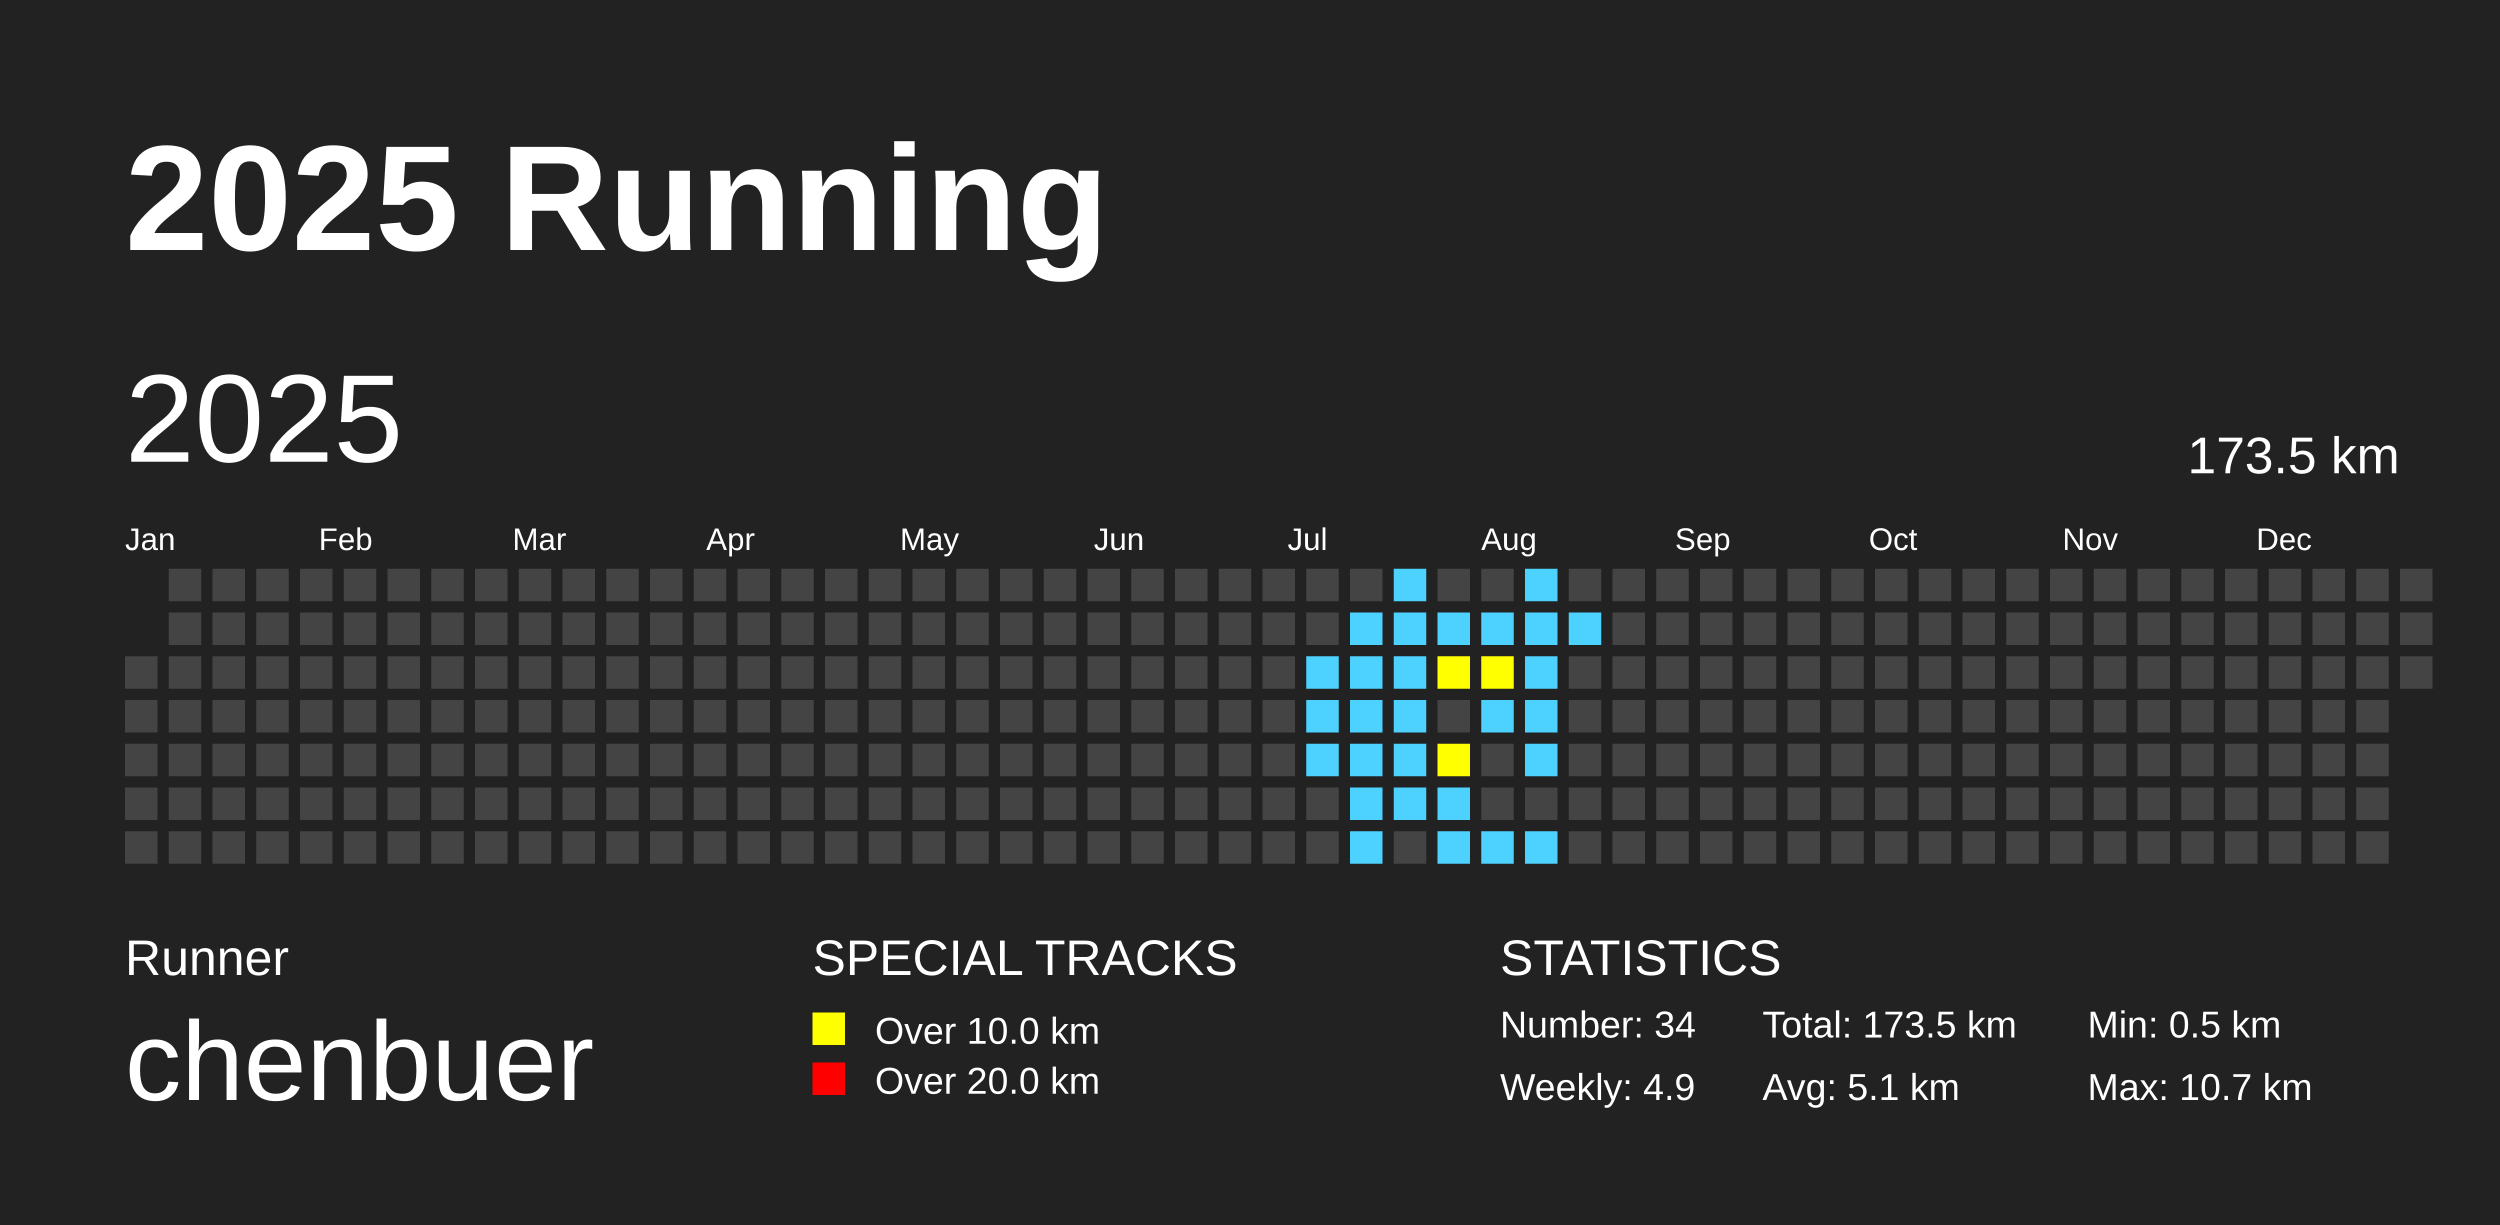
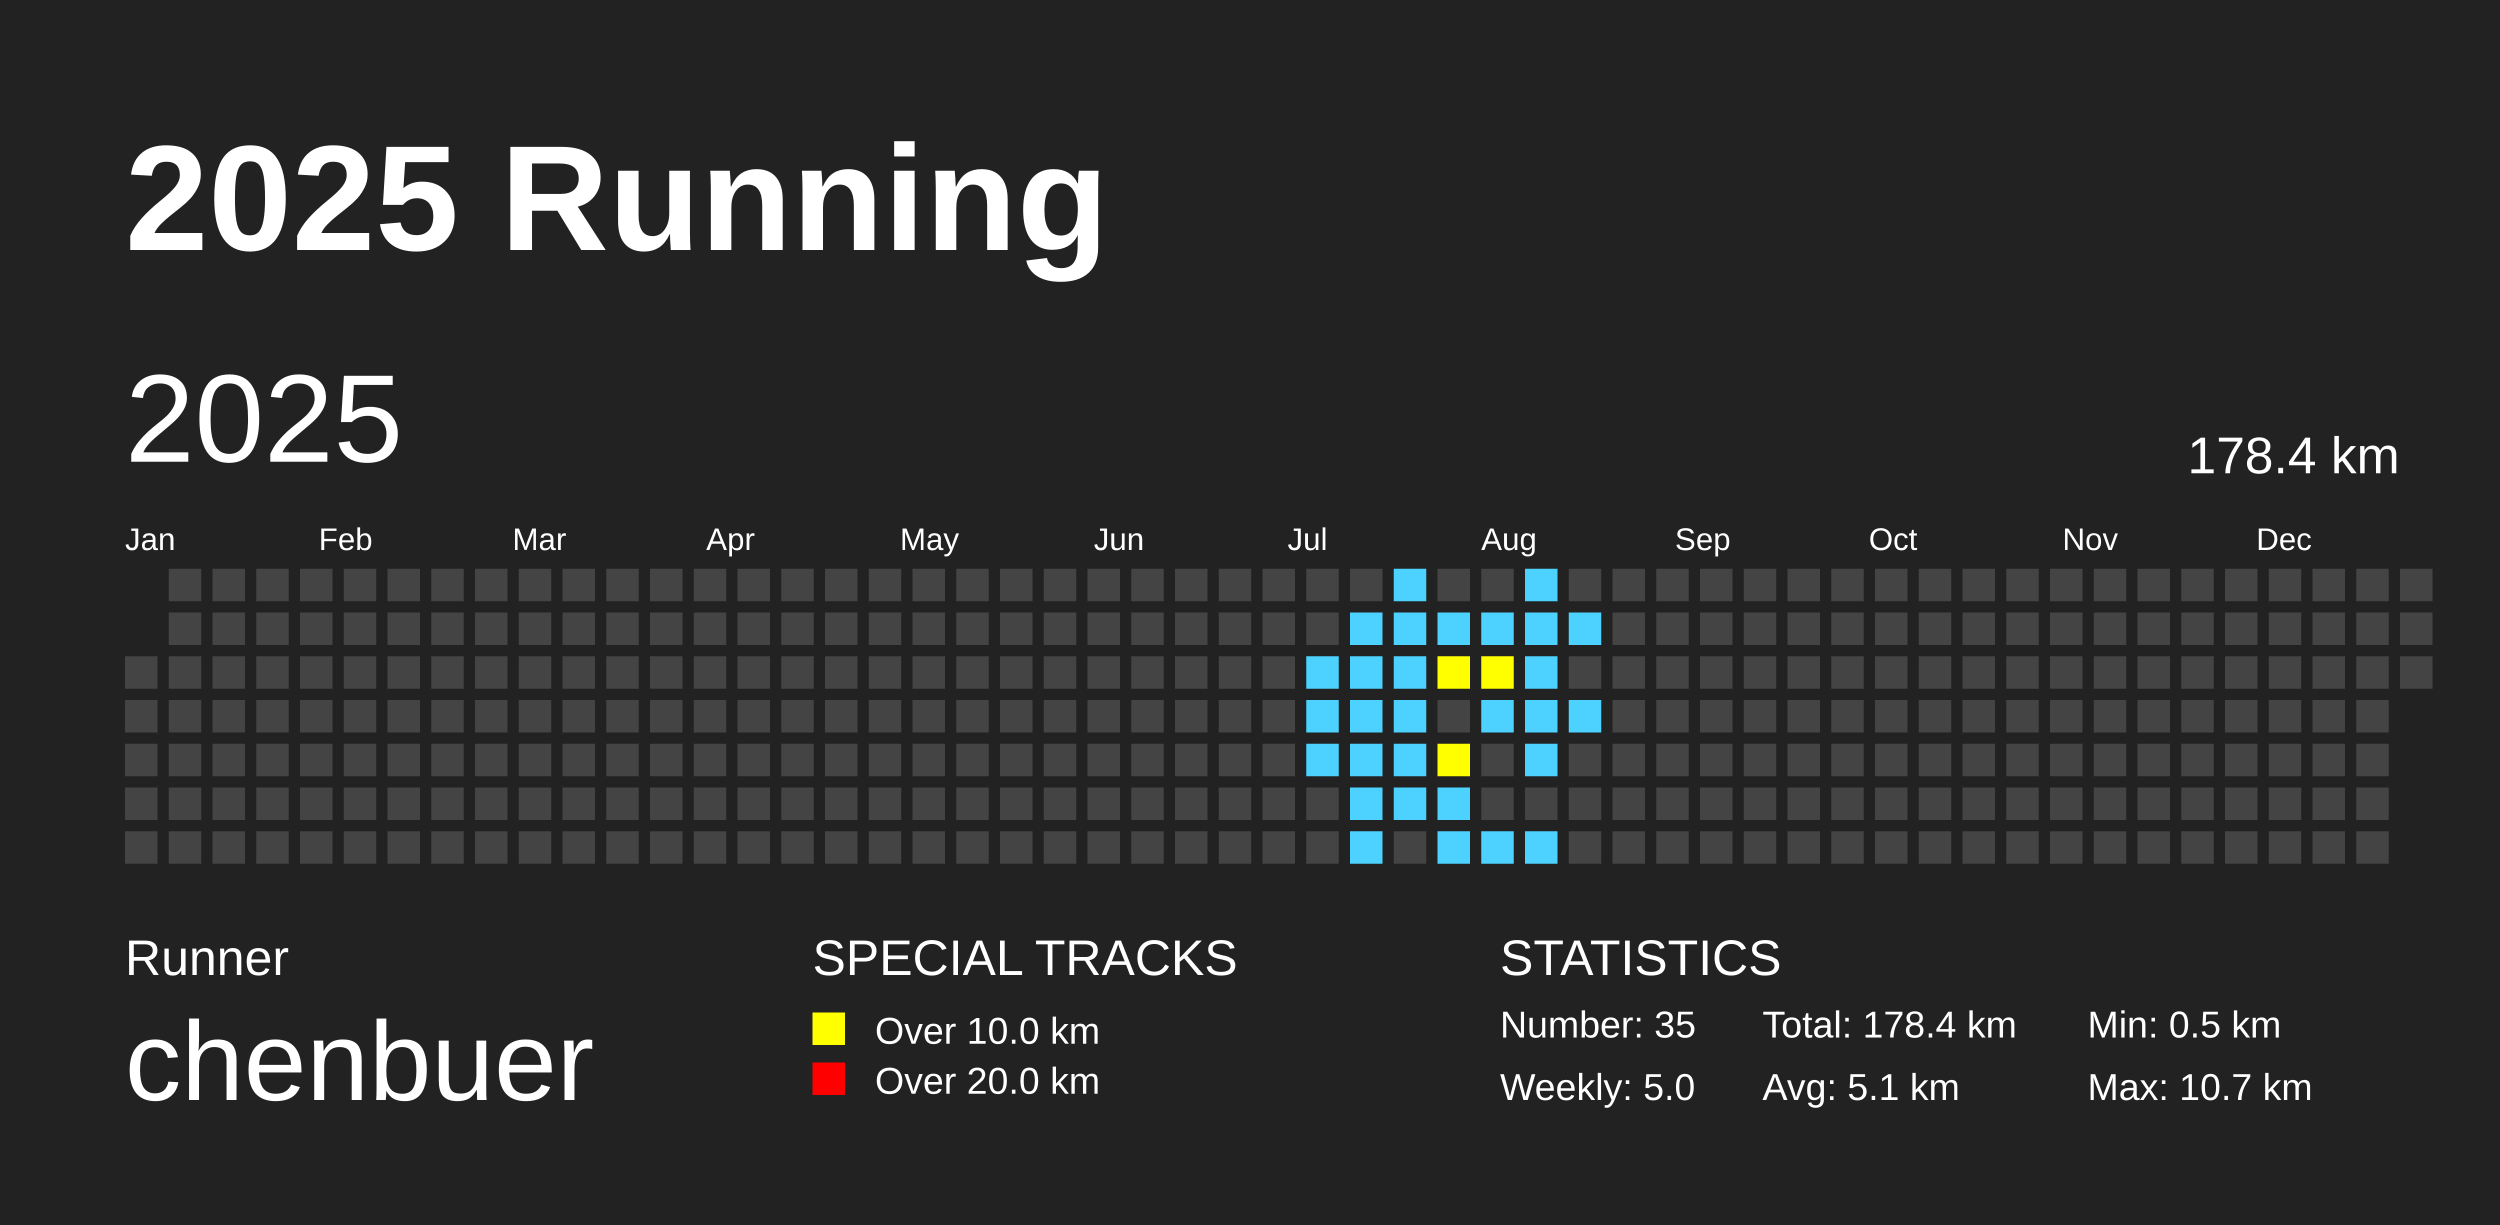
<svg xmlns="http://www.w3.org/2000/svg" baseProfile="full" height="98mm" version="1.1" viewBox="0,0,200,98" width="200mm">
  <defs />
  <rect fill="#222222" height="98" width="200" x="0" y="0" />
  <text fill="#FFFFFF" style="font-size:12px; font-family:Arial; font-weight:bold;" x="10" y="20">2025 Running</text>
  <text fill="#FFFFFF" style="font-size:4px; font-family:Arial" x="10" y="78">Runner</text>
  <text fill="#FFFFFF" style="font-size:9px; font-family:Arial" x="10" y="88">chenbuer</text>
  <text fill="#FFFFFF" style="font-size:4px; font-family:Arial" x="65" y="78">SPECIAL TRACKS</text>
  <rect fill="yellow" height="2.6" width="2.6" x="65" y="81" />
  <text fill="#FFFFFF" style="font-size:3px; font-family:Arial" x="70" y="83.5">Over 10.0 km</text>
  <rect fill="red" height="2.6" width="2.6" x="65" y="85" />
  <text fill="#FFFFFF" style="font-size:3px; font-family:Arial" x="70" y="87.5">Over 20.0 km</text>
  <text fill="#FFFFFF" style="font-size:4px; font-family:Arial" x="120" y="78">STATISTICS</text>
-   <text fill="#FFFFFF" style="font-size:3px; font-family:Arial" x="120" y="83">Number: 34</text>
-   <text fill="#FFFFFF" style="font-size:3px; font-family:Arial" x="120" y="88">Weekly: 4.9</text>
-   <text fill="#FFFFFF" style="font-size:3px; font-family:Arial" x="141" y="83">Total: 173.5 km</text>
+   <text fill="#FFFFFF" style="font-size:3px; font-family:Arial" x="120" y="83">Number: 35</text>
+   <text fill="#FFFFFF" style="font-size:3px; font-family:Arial" x="120" y="88">Weekly: 5.0</text>
+   <text fill="#FFFFFF" style="font-size:3px; font-family:Arial" x="141" y="83">Total: 178.4 km</text>
  <text fill="#FFFFFF" style="font-size:3px; font-family:Arial" x="141" y="88">Avg: 5.1 km</text>
  <text fill="#FFFFFF" style="font-size:3px; font-family:Arial" x="167" y="83">Min: 0.5 km</text>
  <text fill="#FFFFFF" style="font-size:3px; font-family:Arial" x="167" y="88">Max: 10.7 km</text>
  <text dominant-baseline="hanging" fill="#FFFFFF" style="font-size:10.0px; font-family:Arial;" x="10" y="30">2025</text>
-   <text dominant-baseline="hanging" fill="#FFFFFF" style="font-size:4.125px; font-family:Arial;" x="175" y="35">173.5 km</text>
+   <text dominant-baseline="hanging" fill="#FFFFFF" style="font-size:4.125px; font-family:Arial;" x="175" y="35">178.4 km</text>
  <text fill="#FFFFFF" style="font-size:2.5px; font-family:Arial" x="10.0" y="44">Jan</text>
  <text fill="#FFFFFF" style="font-size:2.5px; font-family:Arial" x="25.5" y="44">Feb</text>
  <text fill="#FFFFFF" style="font-size:2.5px; font-family:Arial" x="41.0" y="44">Mar</text>
  <text fill="#FFFFFF" style="font-size:2.5px; font-family:Arial" x="56.5" y="44">Apr</text>
  <text fill="#FFFFFF" style="font-size:2.5px; font-family:Arial" x="72.0" y="44">May</text>
  <text fill="#FFFFFF" style="font-size:2.5px; font-family:Arial" x="87.5" y="44">Jun</text>
  <text fill="#FFFFFF" style="font-size:2.5px; font-family:Arial" x="103.0" y="44">Jul</text>
  <text fill="#FFFFFF" style="font-size:2.5px; font-family:Arial" x="118.5" y="44">Aug</text>
  <text fill="#FFFFFF" style="font-size:2.5px; font-family:Arial" x="134.0" y="44">Sep</text>
  <text fill="#FFFFFF" style="font-size:2.5px; font-family:Arial" x="149.5" y="44">Oct</text>
  <text fill="#FFFFFF" style="font-size:2.5px; font-family:Arial" x="165.0" y="44">Nov</text>
  <text fill="#FFFFFF" style="font-size:2.5px; font-family:Arial" x="180.5" y="44">Dec</text>
  <rect fill="#444444" height="2.6" width="2.6" x="10.0" y="52.5" />
  <rect fill="#444444" height="2.6" width="2.6" x="10.0" y="56.0" />
  <rect fill="#444444" height="2.6" width="2.6" x="10.0" y="59.5" />
  <rect fill="#444444" height="2.6" width="2.6" x="10.0" y="63.0" />
  <rect fill="#444444" height="2.6" width="2.6" x="10.0" y="66.5" />
  <rect fill="#444444" height="2.6" width="2.6" x="13.5" y="45.5" />
  <rect fill="#444444" height="2.6" width="2.6" x="13.5" y="49.0" />
  <rect fill="#444444" height="2.6" width="2.6" x="13.5" y="52.5" />
  <rect fill="#444444" height="2.6" width="2.6" x="13.5" y="56.0" />
  <rect fill="#444444" height="2.6" width="2.6" x="13.5" y="59.5" />
  <rect fill="#444444" height="2.6" width="2.6" x="13.5" y="63.0" />
  <rect fill="#444444" height="2.6" width="2.6" x="13.5" y="66.5" />
  <rect fill="#444444" height="2.6" width="2.6" x="17.0" y="45.5" />
  <rect fill="#444444" height="2.6" width="2.6" x="17.0" y="49.0" />
  <rect fill="#444444" height="2.6" width="2.6" x="17.0" y="52.5" />
  <rect fill="#444444" height="2.6" width="2.6" x="17.0" y="56.0" />
  <rect fill="#444444" height="2.6" width="2.6" x="17.0" y="59.5" />
  <rect fill="#444444" height="2.6" width="2.6" x="17.0" y="63.0" />
  <rect fill="#444444" height="2.6" width="2.6" x="17.0" y="66.5" />
  <rect fill="#444444" height="2.6" width="2.6" x="20.5" y="45.5" />
  <rect fill="#444444" height="2.6" width="2.6" x="20.5" y="49.0" />
  <rect fill="#444444" height="2.6" width="2.6" x="20.5" y="52.5" />
  <rect fill="#444444" height="2.6" width="2.6" x="20.5" y="56.0" />
  <rect fill="#444444" height="2.6" width="2.6" x="20.5" y="59.5" />
  <rect fill="#444444" height="2.6" width="2.6" x="20.5" y="63.0" />
  <rect fill="#444444" height="2.6" width="2.6" x="20.5" y="66.5" />
  <rect fill="#444444" height="2.6" width="2.6" x="24.0" y="45.5" />
  <rect fill="#444444" height="2.6" width="2.6" x="24.0" y="49.0" />
  <rect fill="#444444" height="2.6" width="2.6" x="24.0" y="52.5" />
  <rect fill="#444444" height="2.6" width="2.6" x="24.0" y="56.0" />
  <rect fill="#444444" height="2.6" width="2.6" x="24.0" y="59.5" />
  <rect fill="#444444" height="2.6" width="2.6" x="24.0" y="63.0" />
  <rect fill="#444444" height="2.6" width="2.6" x="24.0" y="66.5" />
  <rect fill="#444444" height="2.6" width="2.6" x="27.5" y="45.5" />
  <rect fill="#444444" height="2.6" width="2.6" x="27.5" y="49.0" />
  <rect fill="#444444" height="2.6" width="2.6" x="27.5" y="52.5" />
  <rect fill="#444444" height="2.6" width="2.6" x="27.5" y="56.0" />
  <rect fill="#444444" height="2.6" width="2.6" x="27.5" y="59.5" />
  <rect fill="#444444" height="2.6" width="2.6" x="27.5" y="63.0" />
  <rect fill="#444444" height="2.6" width="2.6" x="27.5" y="66.5" />
  <rect fill="#444444" height="2.6" width="2.6" x="31.0" y="45.5" />
  <rect fill="#444444" height="2.6" width="2.6" x="31.0" y="49.0" />
  <rect fill="#444444" height="2.6" width="2.6" x="31.0" y="52.5" />
  <rect fill="#444444" height="2.6" width="2.6" x="31.0" y="56.0" />
  <rect fill="#444444" height="2.6" width="2.6" x="31.0" y="59.5" />
  <rect fill="#444444" height="2.6" width="2.6" x="31.0" y="63.0" />
  <rect fill="#444444" height="2.6" width="2.6" x="31.0" y="66.5" />
  <rect fill="#444444" height="2.6" width="2.6" x="34.5" y="45.5" />
  <rect fill="#444444" height="2.6" width="2.6" x="34.5" y="49.0" />
  <rect fill="#444444" height="2.6" width="2.6" x="34.5" y="52.5" />
  <rect fill="#444444" height="2.6" width="2.6" x="34.5" y="56.0" />
  <rect fill="#444444" height="2.6" width="2.6" x="34.5" y="59.5" />
  <rect fill="#444444" height="2.6" width="2.6" x="34.5" y="63.0" />
  <rect fill="#444444" height="2.6" width="2.6" x="34.5" y="66.5" />
  <rect fill="#444444" height="2.6" width="2.6" x="38.0" y="45.5" />
  <rect fill="#444444" height="2.6" width="2.6" x="38.0" y="49.0" />
  <rect fill="#444444" height="2.6" width="2.6" x="38.0" y="52.5" />
  <rect fill="#444444" height="2.6" width="2.6" x="38.0" y="56.0" />
  <rect fill="#444444" height="2.6" width="2.6" x="38.0" y="59.5" />
  <rect fill="#444444" height="2.6" width="2.6" x="38.0" y="63.0" />
  <rect fill="#444444" height="2.6" width="2.6" x="38.0" y="66.5" />
  <rect fill="#444444" height="2.6" width="2.6" x="41.5" y="45.5" />
  <rect fill="#444444" height="2.6" width="2.6" x="41.5" y="49.0" />
  <rect fill="#444444" height="2.6" width="2.6" x="41.5" y="52.5" />
  <rect fill="#444444" height="2.6" width="2.6" x="41.5" y="56.0" />
  <rect fill="#444444" height="2.6" width="2.6" x="41.5" y="59.5" />
  <rect fill="#444444" height="2.6" width="2.6" x="41.5" y="63.0" />
  <rect fill="#444444" height="2.6" width="2.6" x="41.5" y="66.5" />
  <rect fill="#444444" height="2.6" width="2.6" x="45.0" y="45.5" />
  <rect fill="#444444" height="2.6" width="2.6" x="45.0" y="49.0" />
  <rect fill="#444444" height="2.6" width="2.6" x="45.0" y="52.5" />
  <rect fill="#444444" height="2.6" width="2.6" x="45.0" y="56.0" />
  <rect fill="#444444" height="2.6" width="2.6" x="45.0" y="59.5" />
  <rect fill="#444444" height="2.6" width="2.6" x="45.0" y="63.0" />
  <rect fill="#444444" height="2.6" width="2.6" x="45.0" y="66.5" />
  <rect fill="#444444" height="2.6" width="2.6" x="48.5" y="45.5" />
  <rect fill="#444444" height="2.6" width="2.6" x="48.5" y="49.0" />
  <rect fill="#444444" height="2.6" width="2.6" x="48.5" y="52.5" />
  <rect fill="#444444" height="2.6" width="2.6" x="48.5" y="56.0" />
  <rect fill="#444444" height="2.6" width="2.6" x="48.5" y="59.5" />
  <rect fill="#444444" height="2.6" width="2.6" x="48.5" y="63.0" />
  <rect fill="#444444" height="2.6" width="2.6" x="48.5" y="66.5" />
  <rect fill="#444444" height="2.6" width="2.6" x="52.0" y="45.5" />
  <rect fill="#444444" height="2.6" width="2.6" x="52.0" y="49.0" />
  <rect fill="#444444" height="2.6" width="2.6" x="52.0" y="52.5" />
  <rect fill="#444444" height="2.6" width="2.6" x="52.0" y="56.0" />
  <rect fill="#444444" height="2.6" width="2.6" x="52.0" y="59.5" />
  <rect fill="#444444" height="2.6" width="2.6" x="52.0" y="63.0" />
  <rect fill="#444444" height="2.6" width="2.6" x="52.0" y="66.5" />
  <rect fill="#444444" height="2.6" width="2.6" x="55.5" y="45.5" />
  <rect fill="#444444" height="2.6" width="2.6" x="55.5" y="49.0" />
  <rect fill="#444444" height="2.6" width="2.6" x="55.5" y="52.5" />
  <rect fill="#444444" height="2.6" width="2.6" x="55.5" y="56.0" />
  <rect fill="#444444" height="2.6" width="2.6" x="55.5" y="59.5" />
  <rect fill="#444444" height="2.6" width="2.6" x="55.5" y="63.0" />
  <rect fill="#444444" height="2.6" width="2.6" x="55.5" y="66.5" />
  <rect fill="#444444" height="2.6" width="2.6" x="59.0" y="45.5" />
  <rect fill="#444444" height="2.6" width="2.6" x="59.0" y="49.0" />
  <rect fill="#444444" height="2.6" width="2.6" x="59.0" y="52.5" />
  <rect fill="#444444" height="2.6" width="2.6" x="59.0" y="56.0" />
  <rect fill="#444444" height="2.6" width="2.6" x="59.0" y="59.5" />
  <rect fill="#444444" height="2.6" width="2.6" x="59.0" y="63.0" />
  <rect fill="#444444" height="2.6" width="2.6" x="59.0" y="66.5" />
  <rect fill="#444444" height="2.6" width="2.6" x="62.5" y="45.5" />
  <rect fill="#444444" height="2.6" width="2.6" x="62.5" y="49.0" />
  <rect fill="#444444" height="2.6" width="2.6" x="62.5" y="52.5" />
  <rect fill="#444444" height="2.6" width="2.6" x="62.5" y="56.0" />
  <rect fill="#444444" height="2.6" width="2.6" x="62.5" y="59.5" />
  <rect fill="#444444" height="2.6" width="2.6" x="62.5" y="63.0" />
  <rect fill="#444444" height="2.6" width="2.6" x="62.5" y="66.5" />
  <rect fill="#444444" height="2.6" width="2.6" x="66.0" y="45.5" />
  <rect fill="#444444" height="2.6" width="2.6" x="66.0" y="49.0" />
  <rect fill="#444444" height="2.6" width="2.6" x="66.0" y="52.5" />
  <rect fill="#444444" height="2.6" width="2.6" x="66.0" y="56.0" />
  <rect fill="#444444" height="2.6" width="2.6" x="66.0" y="59.5" />
  <rect fill="#444444" height="2.6" width="2.6" x="66.0" y="63.0" />
  <rect fill="#444444" height="2.6" width="2.6" x="66.0" y="66.5" />
  <rect fill="#444444" height="2.6" width="2.6" x="69.5" y="45.5" />
  <rect fill="#444444" height="2.6" width="2.6" x="69.5" y="49.0" />
  <rect fill="#444444" height="2.6" width="2.6" x="69.5" y="52.5" />
  <rect fill="#444444" height="2.6" width="2.6" x="69.5" y="56.0" />
  <rect fill="#444444" height="2.6" width="2.6" x="69.5" y="59.5" />
  <rect fill="#444444" height="2.6" width="2.6" x="69.5" y="63.0" />
  <rect fill="#444444" height="2.6" width="2.6" x="69.5" y="66.5" />
  <rect fill="#444444" height="2.6" width="2.6" x="73.0" y="45.5" />
  <rect fill="#444444" height="2.6" width="2.6" x="73.0" y="49.0" />
  <rect fill="#444444" height="2.6" width="2.6" x="73.0" y="52.5" />
  <rect fill="#444444" height="2.6" width="2.6" x="73.0" y="56.0" />
  <rect fill="#444444" height="2.6" width="2.6" x="73.0" y="59.5" />
  <rect fill="#444444" height="2.6" width="2.6" x="73.0" y="63.0" />
  <rect fill="#444444" height="2.6" width="2.6" x="73.0" y="66.5" />
  <rect fill="#444444" height="2.6" width="2.6" x="76.5" y="45.5" />
  <rect fill="#444444" height="2.6" width="2.6" x="76.5" y="49.0" />
  <rect fill="#444444" height="2.6" width="2.6" x="76.5" y="52.5" />
  <rect fill="#444444" height="2.6" width="2.6" x="76.5" y="56.0" />
  <rect fill="#444444" height="2.6" width="2.6" x="76.5" y="59.5" />
  <rect fill="#444444" height="2.6" width="2.6" x="76.5" y="63.0" />
  <rect fill="#444444" height="2.6" width="2.6" x="76.5" y="66.5" />
  <rect fill="#444444" height="2.6" width="2.6" x="80.0" y="45.5" />
  <rect fill="#444444" height="2.6" width="2.6" x="80.0" y="49.0" />
  <rect fill="#444444" height="2.6" width="2.6" x="80.0" y="52.5" />
  <rect fill="#444444" height="2.6" width="2.6" x="80.0" y="56.0" />
  <rect fill="#444444" height="2.6" width="2.6" x="80.0" y="59.5" />
  <rect fill="#444444" height="2.6" width="2.6" x="80.0" y="63.0" />
  <rect fill="#444444" height="2.6" width="2.6" x="80.0" y="66.5" />
  <rect fill="#444444" height="2.6" width="2.6" x="83.5" y="45.5" />
  <rect fill="#444444" height="2.6" width="2.6" x="83.5" y="49.0" />
  <rect fill="#444444" height="2.6" width="2.6" x="83.5" y="52.5" />
  <rect fill="#444444" height="2.6" width="2.6" x="83.5" y="56.0" />
  <rect fill="#444444" height="2.6" width="2.6" x="83.5" y="59.5" />
  <rect fill="#444444" height="2.6" width="2.6" x="83.5" y="63.0" />
  <rect fill="#444444" height="2.6" width="2.6" x="83.5" y="66.5" />
  <rect fill="#444444" height="2.6" width="2.6" x="87.0" y="45.5" />
  <rect fill="#444444" height="2.6" width="2.6" x="87.0" y="49.0" />
  <rect fill="#444444" height="2.6" width="2.6" x="87.0" y="52.5" />
  <rect fill="#444444" height="2.6" width="2.6" x="87.0" y="56.0" />
  <rect fill="#444444" height="2.6" width="2.6" x="87.0" y="59.5" />
  <rect fill="#444444" height="2.6" width="2.6" x="87.0" y="63.0" />
  <rect fill="#444444" height="2.6" width="2.6" x="87.0" y="66.5" />
  <rect fill="#444444" height="2.6" width="2.6" x="90.5" y="45.5" />
  <rect fill="#444444" height="2.6" width="2.6" x="90.5" y="49.0" />
  <rect fill="#444444" height="2.6" width="2.6" x="90.5" y="52.5" />
  <rect fill="#444444" height="2.6" width="2.6" x="90.5" y="56.0" />
  <rect fill="#444444" height="2.6" width="2.6" x="90.5" y="59.5" />
  <rect fill="#444444" height="2.6" width="2.6" x="90.5" y="63.0" />
  <rect fill="#444444" height="2.6" width="2.6" x="90.5" y="66.5" />
  <rect fill="#444444" height="2.6" width="2.6" x="94.0" y="45.5" />
  <rect fill="#444444" height="2.6" width="2.6" x="94.0" y="49.0" />
  <rect fill="#444444" height="2.6" width="2.6" x="94.0" y="52.5" />
  <rect fill="#444444" height="2.6" width="2.6" x="94.0" y="56.0" />
  <rect fill="#444444" height="2.6" width="2.6" x="94.0" y="59.5" />
  <rect fill="#444444" height="2.6" width="2.6" x="94.0" y="63.0" />
  <rect fill="#444444" height="2.6" width="2.6" x="94.0" y="66.5" />
  <rect fill="#444444" height="2.6" width="2.6" x="97.5" y="45.5" />
  <rect fill="#444444" height="2.6" width="2.6" x="97.5" y="49.0" />
  <rect fill="#444444" height="2.6" width="2.6" x="97.5" y="52.5" />
  <rect fill="#444444" height="2.6" width="2.6" x="97.5" y="56.0" />
  <rect fill="#444444" height="2.6" width="2.6" x="97.5" y="59.5" />
  <rect fill="#444444" height="2.6" width="2.6" x="97.5" y="63.0" />
  <rect fill="#444444" height="2.6" width="2.6" x="97.5" y="66.5" />
  <rect fill="#444444" height="2.6" width="2.6" x="101.0" y="45.5" />
  <rect fill="#444444" height="2.6" width="2.6" x="101.0" y="49.0" />
  <rect fill="#444444" height="2.6" width="2.6" x="101.0" y="52.5" />
  <rect fill="#444444" height="2.6" width="2.6" x="101.0" y="56.0" />
  <rect fill="#444444" height="2.6" width="2.6" x="101.0" y="59.5" />
  <rect fill="#444444" height="2.6" width="2.6" x="101.0" y="63.0" />
  <rect fill="#444444" height="2.6" width="2.6" x="101.0" y="66.5" />
  <rect fill="#444444" height="2.6" width="2.6" x="104.5" y="45.5" />
  <rect fill="#444444" height="2.6" width="2.6" x="104.5" y="49.0" />
  <rect fill="#4DD2FF" height="2.6" width="2.6" x="104.5" y="52.5" />
  <rect fill="#4DD2FF" height="2.6" width="2.6" x="104.5" y="56.0" />
  <rect fill="#4DD2FF" height="2.6" width="2.6" x="104.5" y="59.5" />
  <rect fill="#444444" height="2.6" width="2.6" x="104.5" y="63.0" />
  <rect fill="#444444" height="2.6" width="2.6" x="104.5" y="66.5" />
  <rect fill="#444444" height="2.6" width="2.6" x="108.0" y="45.5" />
  <rect fill="#4DD2FF" height="2.6" width="2.6" x="108.0" y="49.0" />
  <rect fill="#4DD2FF" height="2.6" width="2.6" x="108.0" y="52.5" />
  <rect fill="#4DD2FF" height="2.6" width="2.6" x="108.0" y="56.0" />
  <rect fill="#4DD2FF" height="2.6" width="2.6" x="108.0" y="59.5" />
  <rect fill="#4DD2FF" height="2.6" width="2.6" x="108.0" y="63.0" />
  <rect fill="#4DD2FF" height="2.6" width="2.6" x="108.0" y="66.5" />
  <rect fill="#4DD2FF" height="2.6" width="2.6" x="111.5" y="45.5" />
  <rect fill="#4DD2FF" height="2.6" width="2.6" x="111.5" y="49.0" />
  <rect fill="#4DD2FF" height="2.6" width="2.6" x="111.5" y="52.5" />
  <rect fill="#4DD2FF" height="2.6" width="2.6" x="111.5" y="56.0" />
  <rect fill="#4DD2FF" height="2.6" width="2.6" x="111.5" y="59.5" />
  <rect fill="#4DD2FF" height="2.6" width="2.6" x="111.5" y="63.0" />
  <rect fill="#444444" height="2.6" width="2.6" x="111.5" y="66.5" />
  <rect fill="#444444" height="2.6" width="2.6" x="115.0" y="45.5" />
  <rect fill="#4DD2FF" height="2.6" width="2.6" x="115.0" y="49.0" />
  <rect fill="yellow" height="2.6" width="2.6" x="115.0" y="52.5" />
  <rect fill="#444444" height="2.6" width="2.6" x="115.0" y="56.0" />
  <rect fill="yellow" height="2.6" width="2.6" x="115.0" y="59.5" />
  <rect fill="#4DD2FF" height="2.6" width="2.6" x="115.0" y="63.0" />
  <rect fill="#4DD2FF" height="2.6" width="2.6" x="115.0" y="66.5" />
  <rect fill="#444444" height="2.6" width="2.6" x="118.5" y="45.5" />
  <rect fill="#4DD2FF" height="2.6" width="2.6" x="118.5" y="49.0" />
  <rect fill="yellow" height="2.6" width="2.6" x="118.5" y="52.5" />
  <rect fill="#4DD2FF" height="2.6" width="2.6" x="118.5" y="56.0" />
  <rect fill="#444444" height="2.6" width="2.6" x="118.5" y="59.5" />
  <rect fill="#444444" height="2.6" width="2.6" x="118.5" y="63.0" />
  <rect fill="#4DD2FF" height="2.6" width="2.6" x="118.5" y="66.5" />
  <rect fill="#4DD2FF" height="2.6" width="2.6" x="122.0" y="45.5" />
  <rect fill="#4DD2FF" height="2.6" width="2.6" x="122.0" y="49.0" />
  <rect fill="#4DD2FF" height="2.6" width="2.6" x="122.0" y="52.5" />
  <rect fill="#4DD2FF" height="2.6" width="2.6" x="122.0" y="56.0" />
  <rect fill="#4DD2FF" height="2.6" width="2.6" x="122.0" y="59.5" />
  <rect fill="#444444" height="2.6" width="2.6" x="122.0" y="63.0" />
  <rect fill="#4DD2FF" height="2.6" width="2.6" x="122.0" y="66.5" />
  <rect fill="#444444" height="2.6" width="2.6" x="125.5" y="45.5" />
  <rect fill="#4DD2FF" height="2.6" width="2.6" x="125.5" y="49.0" />
  <rect fill="#444444" height="2.6" width="2.6" x="125.5" y="52.5" />
-   <rect fill="#444444" height="2.6" width="2.6" x="125.5" y="56.0" />
+   <rect fill="#4DD2FF" height="2.6" width="2.6" x="125.5" y="56.0" />
  <rect fill="#444444" height="2.6" width="2.6" x="125.5" y="59.5" />
  <rect fill="#444444" height="2.6" width="2.6" x="125.5" y="63.0" />
  <rect fill="#444444" height="2.6" width="2.6" x="125.5" y="66.5" />
  <rect fill="#444444" height="2.6" width="2.6" x="129.0" y="45.5" />
  <rect fill="#444444" height="2.6" width="2.6" x="129.0" y="49.0" />
  <rect fill="#444444" height="2.6" width="2.6" x="129.0" y="52.5" />
  <rect fill="#444444" height="2.6" width="2.6" x="129.0" y="56.0" />
  <rect fill="#444444" height="2.6" width="2.6" x="129.0" y="59.5" />
  <rect fill="#444444" height="2.6" width="2.6" x="129.0" y="63.0" />
  <rect fill="#444444" height="2.6" width="2.6" x="129.0" y="66.5" />
  <rect fill="#444444" height="2.6" width="2.6" x="132.5" y="45.5" />
  <rect fill="#444444" height="2.6" width="2.6" x="132.5" y="49.0" />
  <rect fill="#444444" height="2.6" width="2.6" x="132.5" y="52.5" />
  <rect fill="#444444" height="2.6" width="2.6" x="132.5" y="56.0" />
  <rect fill="#444444" height="2.6" width="2.6" x="132.5" y="59.5" />
  <rect fill="#444444" height="2.6" width="2.6" x="132.5" y="63.0" />
  <rect fill="#444444" height="2.6" width="2.6" x="132.5" y="66.5" />
  <rect fill="#444444" height="2.6" width="2.6" x="136.0" y="45.5" />
  <rect fill="#444444" height="2.6" width="2.6" x="136.0" y="49.0" />
  <rect fill="#444444" height="2.6" width="2.6" x="136.0" y="52.5" />
  <rect fill="#444444" height="2.6" width="2.6" x="136.0" y="56.0" />
  <rect fill="#444444" height="2.6" width="2.6" x="136.0" y="59.5" />
  <rect fill="#444444" height="2.6" width="2.6" x="136.0" y="63.0" />
  <rect fill="#444444" height="2.6" width="2.6" x="136.0" y="66.5" />
  <rect fill="#444444" height="2.6" width="2.6" x="139.5" y="45.5" />
  <rect fill="#444444" height="2.6" width="2.6" x="139.5" y="49.0" />
  <rect fill="#444444" height="2.6" width="2.6" x="139.5" y="52.5" />
  <rect fill="#444444" height="2.6" width="2.6" x="139.5" y="56.0" />
  <rect fill="#444444" height="2.6" width="2.6" x="139.5" y="59.5" />
  <rect fill="#444444" height="2.6" width="2.6" x="139.5" y="63.0" />
  <rect fill="#444444" height="2.6" width="2.6" x="139.5" y="66.5" />
  <rect fill="#444444" height="2.6" width="2.6" x="143.0" y="45.5" />
  <rect fill="#444444" height="2.6" width="2.6" x="143.0" y="49.0" />
  <rect fill="#444444" height="2.6" width="2.6" x="143.0" y="52.5" />
  <rect fill="#444444" height="2.6" width="2.6" x="143.0" y="56.0" />
  <rect fill="#444444" height="2.6" width="2.6" x="143.0" y="59.5" />
  <rect fill="#444444" height="2.6" width="2.6" x="143.0" y="63.0" />
  <rect fill="#444444" height="2.6" width="2.6" x="143.0" y="66.5" />
  <rect fill="#444444" height="2.6" width="2.6" x="146.5" y="45.5" />
  <rect fill="#444444" height="2.6" width="2.6" x="146.5" y="49.0" />
  <rect fill="#444444" height="2.6" width="2.6" x="146.5" y="52.5" />
  <rect fill="#444444" height="2.6" width="2.6" x="146.5" y="56.0" />
  <rect fill="#444444" height="2.6" width="2.6" x="146.5" y="59.5" />
  <rect fill="#444444" height="2.6" width="2.6" x="146.5" y="63.0" />
  <rect fill="#444444" height="2.6" width="2.6" x="146.5" y="66.5" />
  <rect fill="#444444" height="2.6" width="2.6" x="150.0" y="45.5" />
  <rect fill="#444444" height="2.6" width="2.6" x="150.0" y="49.0" />
  <rect fill="#444444" height="2.6" width="2.6" x="150.0" y="52.5" />
  <rect fill="#444444" height="2.6" width="2.6" x="150.0" y="56.0" />
  <rect fill="#444444" height="2.6" width="2.6" x="150.0" y="59.5" />
  <rect fill="#444444" height="2.6" width="2.6" x="150.0" y="63.0" />
  <rect fill="#444444" height="2.6" width="2.6" x="150.0" y="66.5" />
  <rect fill="#444444" height="2.6" width="2.6" x="153.5" y="45.5" />
  <rect fill="#444444" height="2.6" width="2.6" x="153.5" y="49.0" />
  <rect fill="#444444" height="2.6" width="2.6" x="153.5" y="52.5" />
  <rect fill="#444444" height="2.6" width="2.6" x="153.5" y="56.0" />
  <rect fill="#444444" height="2.6" width="2.6" x="153.5" y="59.5" />
  <rect fill="#444444" height="2.6" width="2.6" x="153.5" y="63.0" />
  <rect fill="#444444" height="2.6" width="2.6" x="153.5" y="66.5" />
  <rect fill="#444444" height="2.6" width="2.6" x="157.0" y="45.5" />
  <rect fill="#444444" height="2.6" width="2.6" x="157.0" y="49.0" />
  <rect fill="#444444" height="2.6" width="2.6" x="157.0" y="52.5" />
  <rect fill="#444444" height="2.6" width="2.6" x="157.0" y="56.0" />
  <rect fill="#444444" height="2.6" width="2.6" x="157.0" y="59.5" />
  <rect fill="#444444" height="2.6" width="2.6" x="157.0" y="63.0" />
  <rect fill="#444444" height="2.6" width="2.6" x="157.0" y="66.5" />
  <rect fill="#444444" height="2.6" width="2.6" x="160.5" y="45.5" />
  <rect fill="#444444" height="2.6" width="2.6" x="160.5" y="49.0" />
  <rect fill="#444444" height="2.6" width="2.6" x="160.5" y="52.5" />
  <rect fill="#444444" height="2.6" width="2.6" x="160.5" y="56.0" />
  <rect fill="#444444" height="2.6" width="2.6" x="160.5" y="59.5" />
  <rect fill="#444444" height="2.6" width="2.6" x="160.5" y="63.0" />
  <rect fill="#444444" height="2.6" width="2.6" x="160.5" y="66.5" />
  <rect fill="#444444" height="2.6" width="2.6" x="164.0" y="45.5" />
  <rect fill="#444444" height="2.6" width="2.6" x="164.0" y="49.0" />
  <rect fill="#444444" height="2.6" width="2.6" x="164.0" y="52.5" />
  <rect fill="#444444" height="2.6" width="2.6" x="164.0" y="56.0" />
  <rect fill="#444444" height="2.6" width="2.6" x="164.0" y="59.5" />
  <rect fill="#444444" height="2.6" width="2.6" x="164.0" y="63.0" />
  <rect fill="#444444" height="2.6" width="2.6" x="164.0" y="66.5" />
  <rect fill="#444444" height="2.6" width="2.6" x="167.5" y="45.5" />
  <rect fill="#444444" height="2.6" width="2.6" x="167.5" y="49.0" />
  <rect fill="#444444" height="2.6" width="2.6" x="167.5" y="52.5" />
  <rect fill="#444444" height="2.6" width="2.6" x="167.5" y="56.0" />
  <rect fill="#444444" height="2.6" width="2.6" x="167.5" y="59.5" />
  <rect fill="#444444" height="2.6" width="2.6" x="167.5" y="63.0" />
  <rect fill="#444444" height="2.6" width="2.6" x="167.5" y="66.5" />
  <rect fill="#444444" height="2.6" width="2.6" x="171.0" y="45.5" />
  <rect fill="#444444" height="2.6" width="2.6" x="171.0" y="49.0" />
  <rect fill="#444444" height="2.6" width="2.6" x="171.0" y="52.5" />
  <rect fill="#444444" height="2.6" width="2.6" x="171.0" y="56.0" />
  <rect fill="#444444" height="2.6" width="2.6" x="171.0" y="59.5" />
  <rect fill="#444444" height="2.6" width="2.6" x="171.0" y="63.0" />
  <rect fill="#444444" height="2.6" width="2.6" x="171.0" y="66.5" />
  <rect fill="#444444" height="2.6" width="2.6" x="174.5" y="45.5" />
  <rect fill="#444444" height="2.6" width="2.6" x="174.5" y="49.0" />
  <rect fill="#444444" height="2.6" width="2.6" x="174.5" y="52.5" />
  <rect fill="#444444" height="2.6" width="2.6" x="174.5" y="56.0" />
  <rect fill="#444444" height="2.6" width="2.6" x="174.5" y="59.5" />
  <rect fill="#444444" height="2.6" width="2.6" x="174.5" y="63.0" />
  <rect fill="#444444" height="2.6" width="2.6" x="174.5" y="66.5" />
  <rect fill="#444444" height="2.6" width="2.6" x="178.0" y="45.5" />
  <rect fill="#444444" height="2.6" width="2.6" x="178.0" y="49.0" />
  <rect fill="#444444" height="2.6" width="2.6" x="178.0" y="52.5" />
  <rect fill="#444444" height="2.6" width="2.6" x="178.0" y="56.0" />
  <rect fill="#444444" height="2.6" width="2.6" x="178.0" y="59.5" />
  <rect fill="#444444" height="2.6" width="2.6" x="178.0" y="63.0" />
  <rect fill="#444444" height="2.6" width="2.6" x="178.0" y="66.5" />
  <rect fill="#444444" height="2.6" width="2.6" x="181.5" y="45.5" />
  <rect fill="#444444" height="2.6" width="2.6" x="181.5" y="49.0" />
  <rect fill="#444444" height="2.6" width="2.6" x="181.5" y="52.5" />
  <rect fill="#444444" height="2.6" width="2.6" x="181.5" y="56.0" />
  <rect fill="#444444" height="2.6" width="2.6" x="181.5" y="59.5" />
  <rect fill="#444444" height="2.6" width="2.6" x="181.5" y="63.0" />
  <rect fill="#444444" height="2.6" width="2.6" x="181.5" y="66.5" />
  <rect fill="#444444" height="2.6" width="2.6" x="185.0" y="45.5" />
  <rect fill="#444444" height="2.6" width="2.6" x="185.0" y="49.0" />
  <rect fill="#444444" height="2.6" width="2.6" x="185.0" y="52.5" />
  <rect fill="#444444" height="2.6" width="2.6" x="185.0" y="56.0" />
  <rect fill="#444444" height="2.6" width="2.6" x="185.0" y="59.5" />
  <rect fill="#444444" height="2.6" width="2.6" x="185.0" y="63.0" />
  <rect fill="#444444" height="2.6" width="2.6" x="185.0" y="66.5" />
  <rect fill="#444444" height="2.6" width="2.6" x="188.5" y="45.5" />
  <rect fill="#444444" height="2.6" width="2.6" x="188.5" y="49.0" />
  <rect fill="#444444" height="2.6" width="2.6" x="188.5" y="52.5" />
  <rect fill="#444444" height="2.6" width="2.6" x="188.5" y="56.0" />
  <rect fill="#444444" height="2.6" width="2.6" x="188.5" y="59.5" />
  <rect fill="#444444" height="2.6" width="2.6" x="188.5" y="63.0" />
  <rect fill="#444444" height="2.6" width="2.6" x="188.5" y="66.5" />
  <rect fill="#444444" height="2.6" width="2.6" x="192.0" y="45.5" />
  <rect fill="#444444" height="2.6" width="2.6" x="192.0" y="49.0" />
  <rect fill="#444444" height="2.6" width="2.6" x="192.0" y="52.5" />
</svg>
